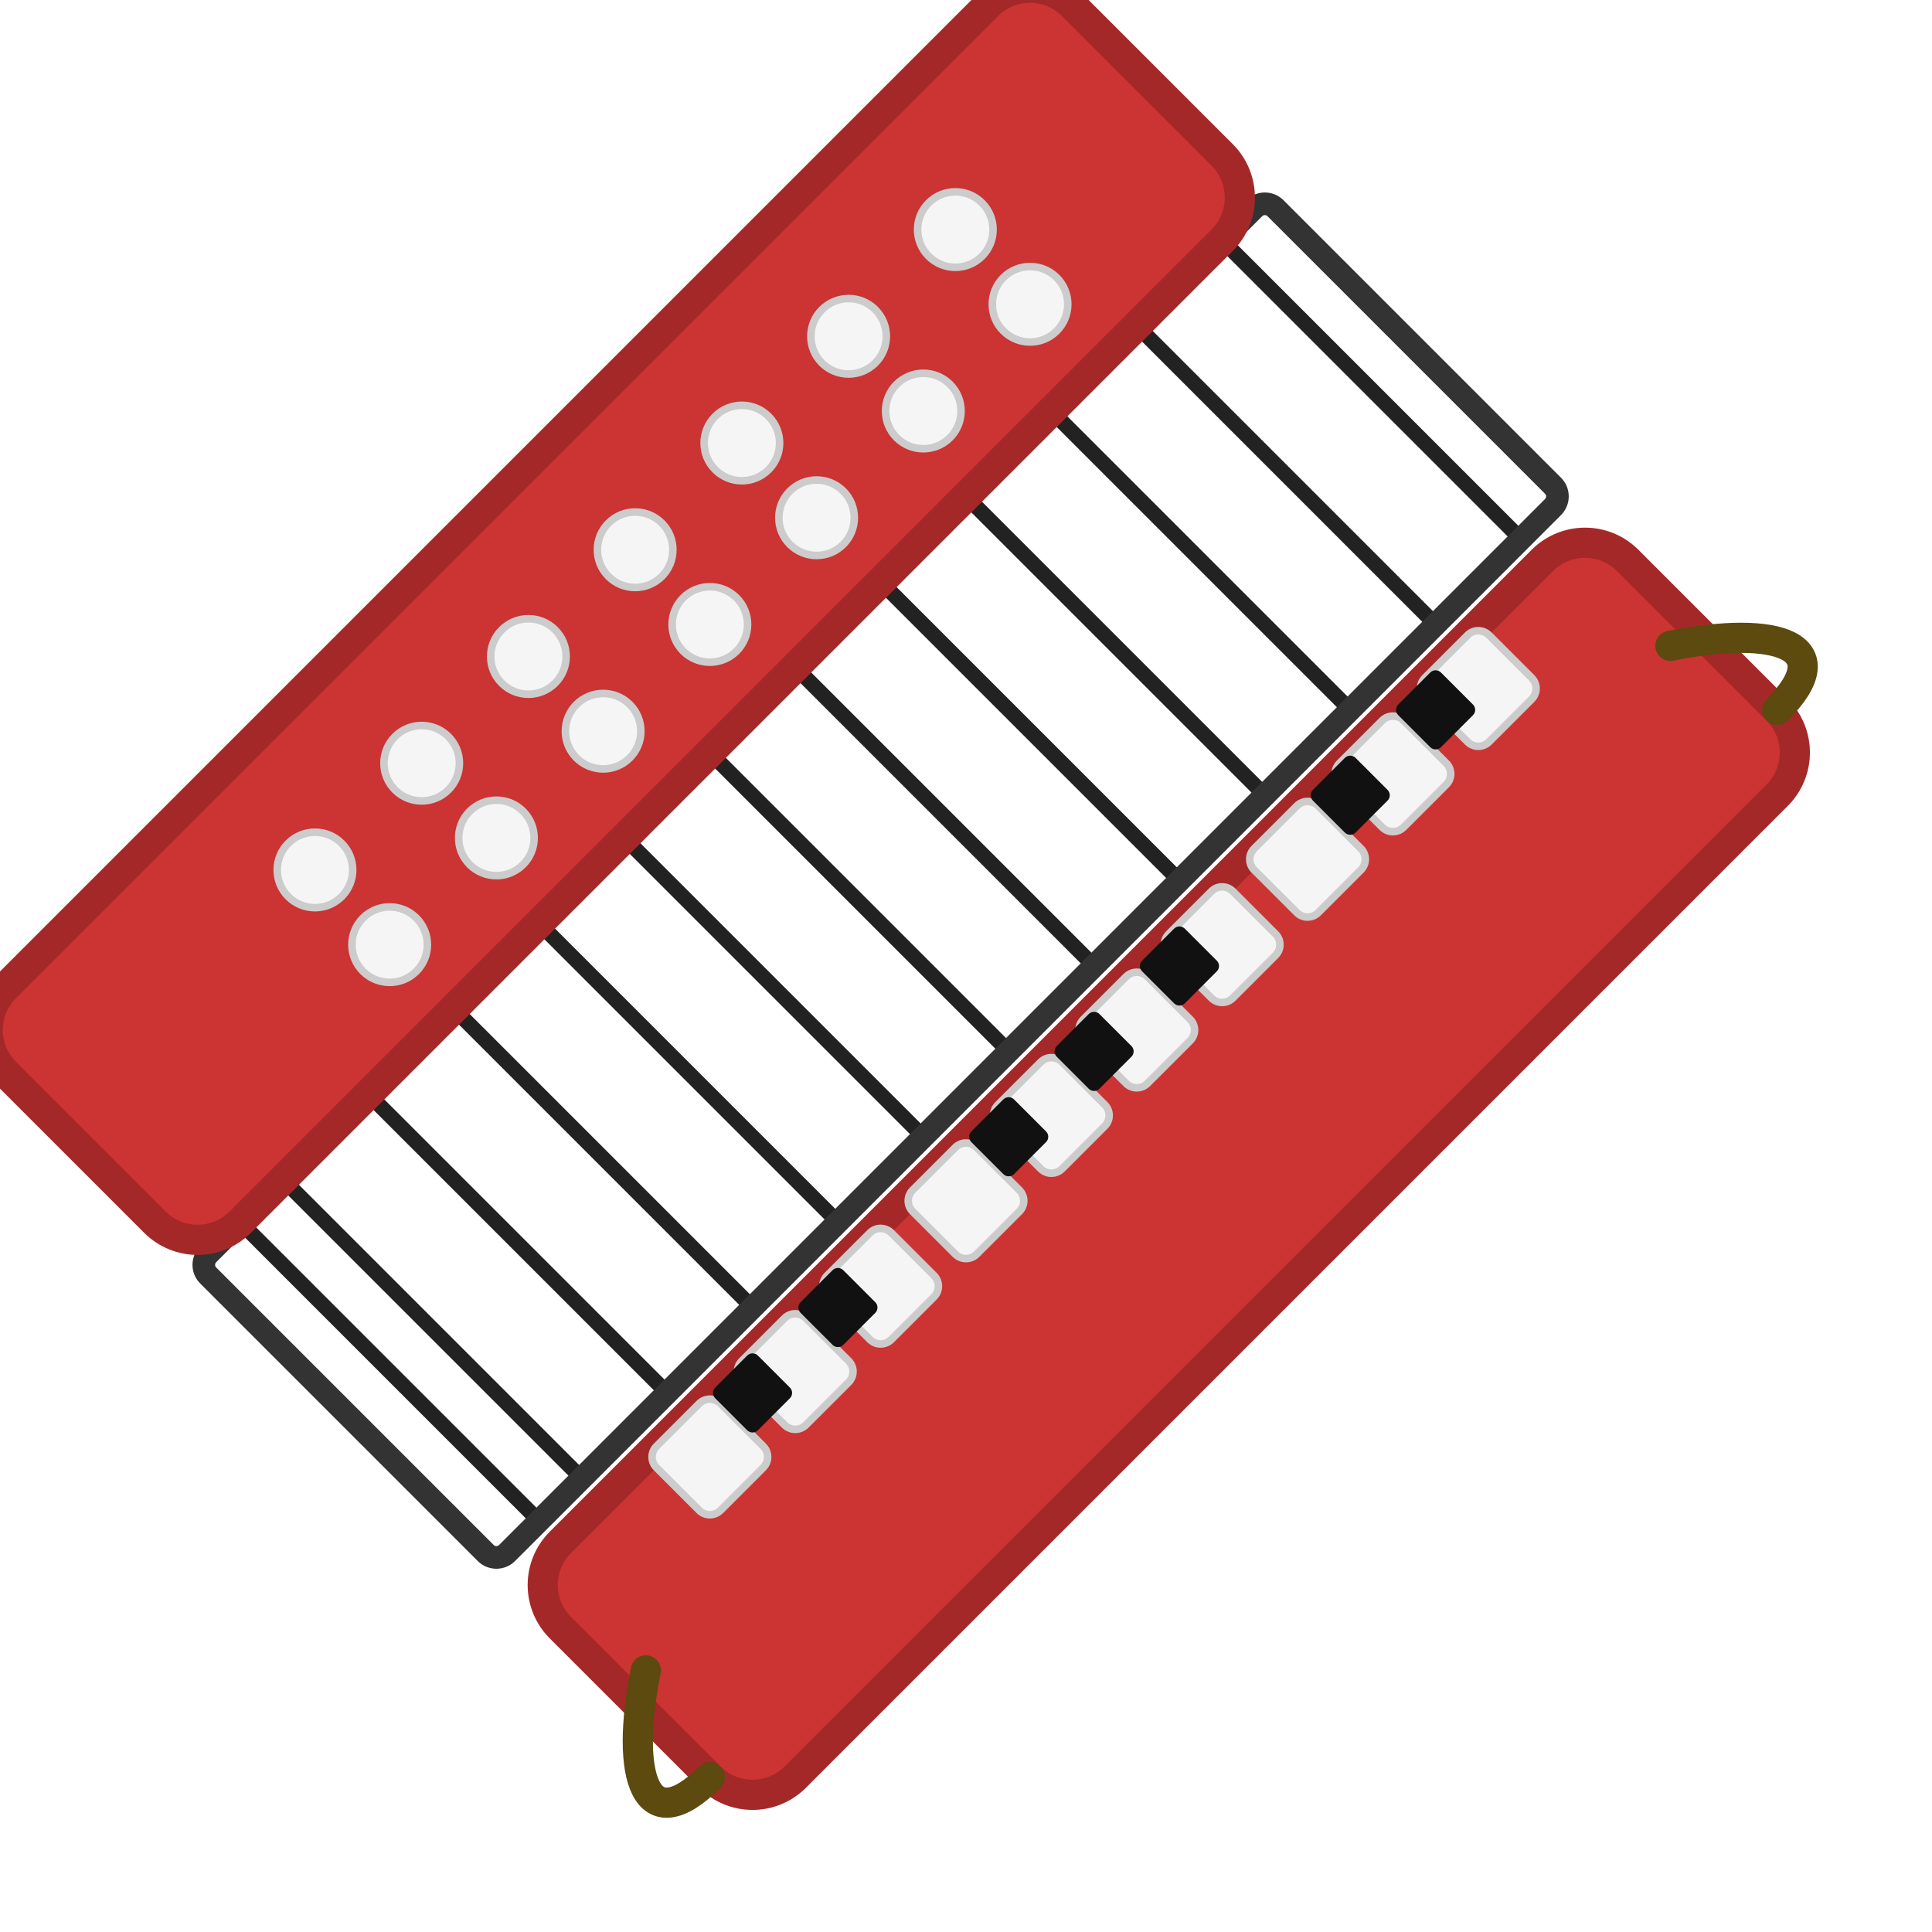
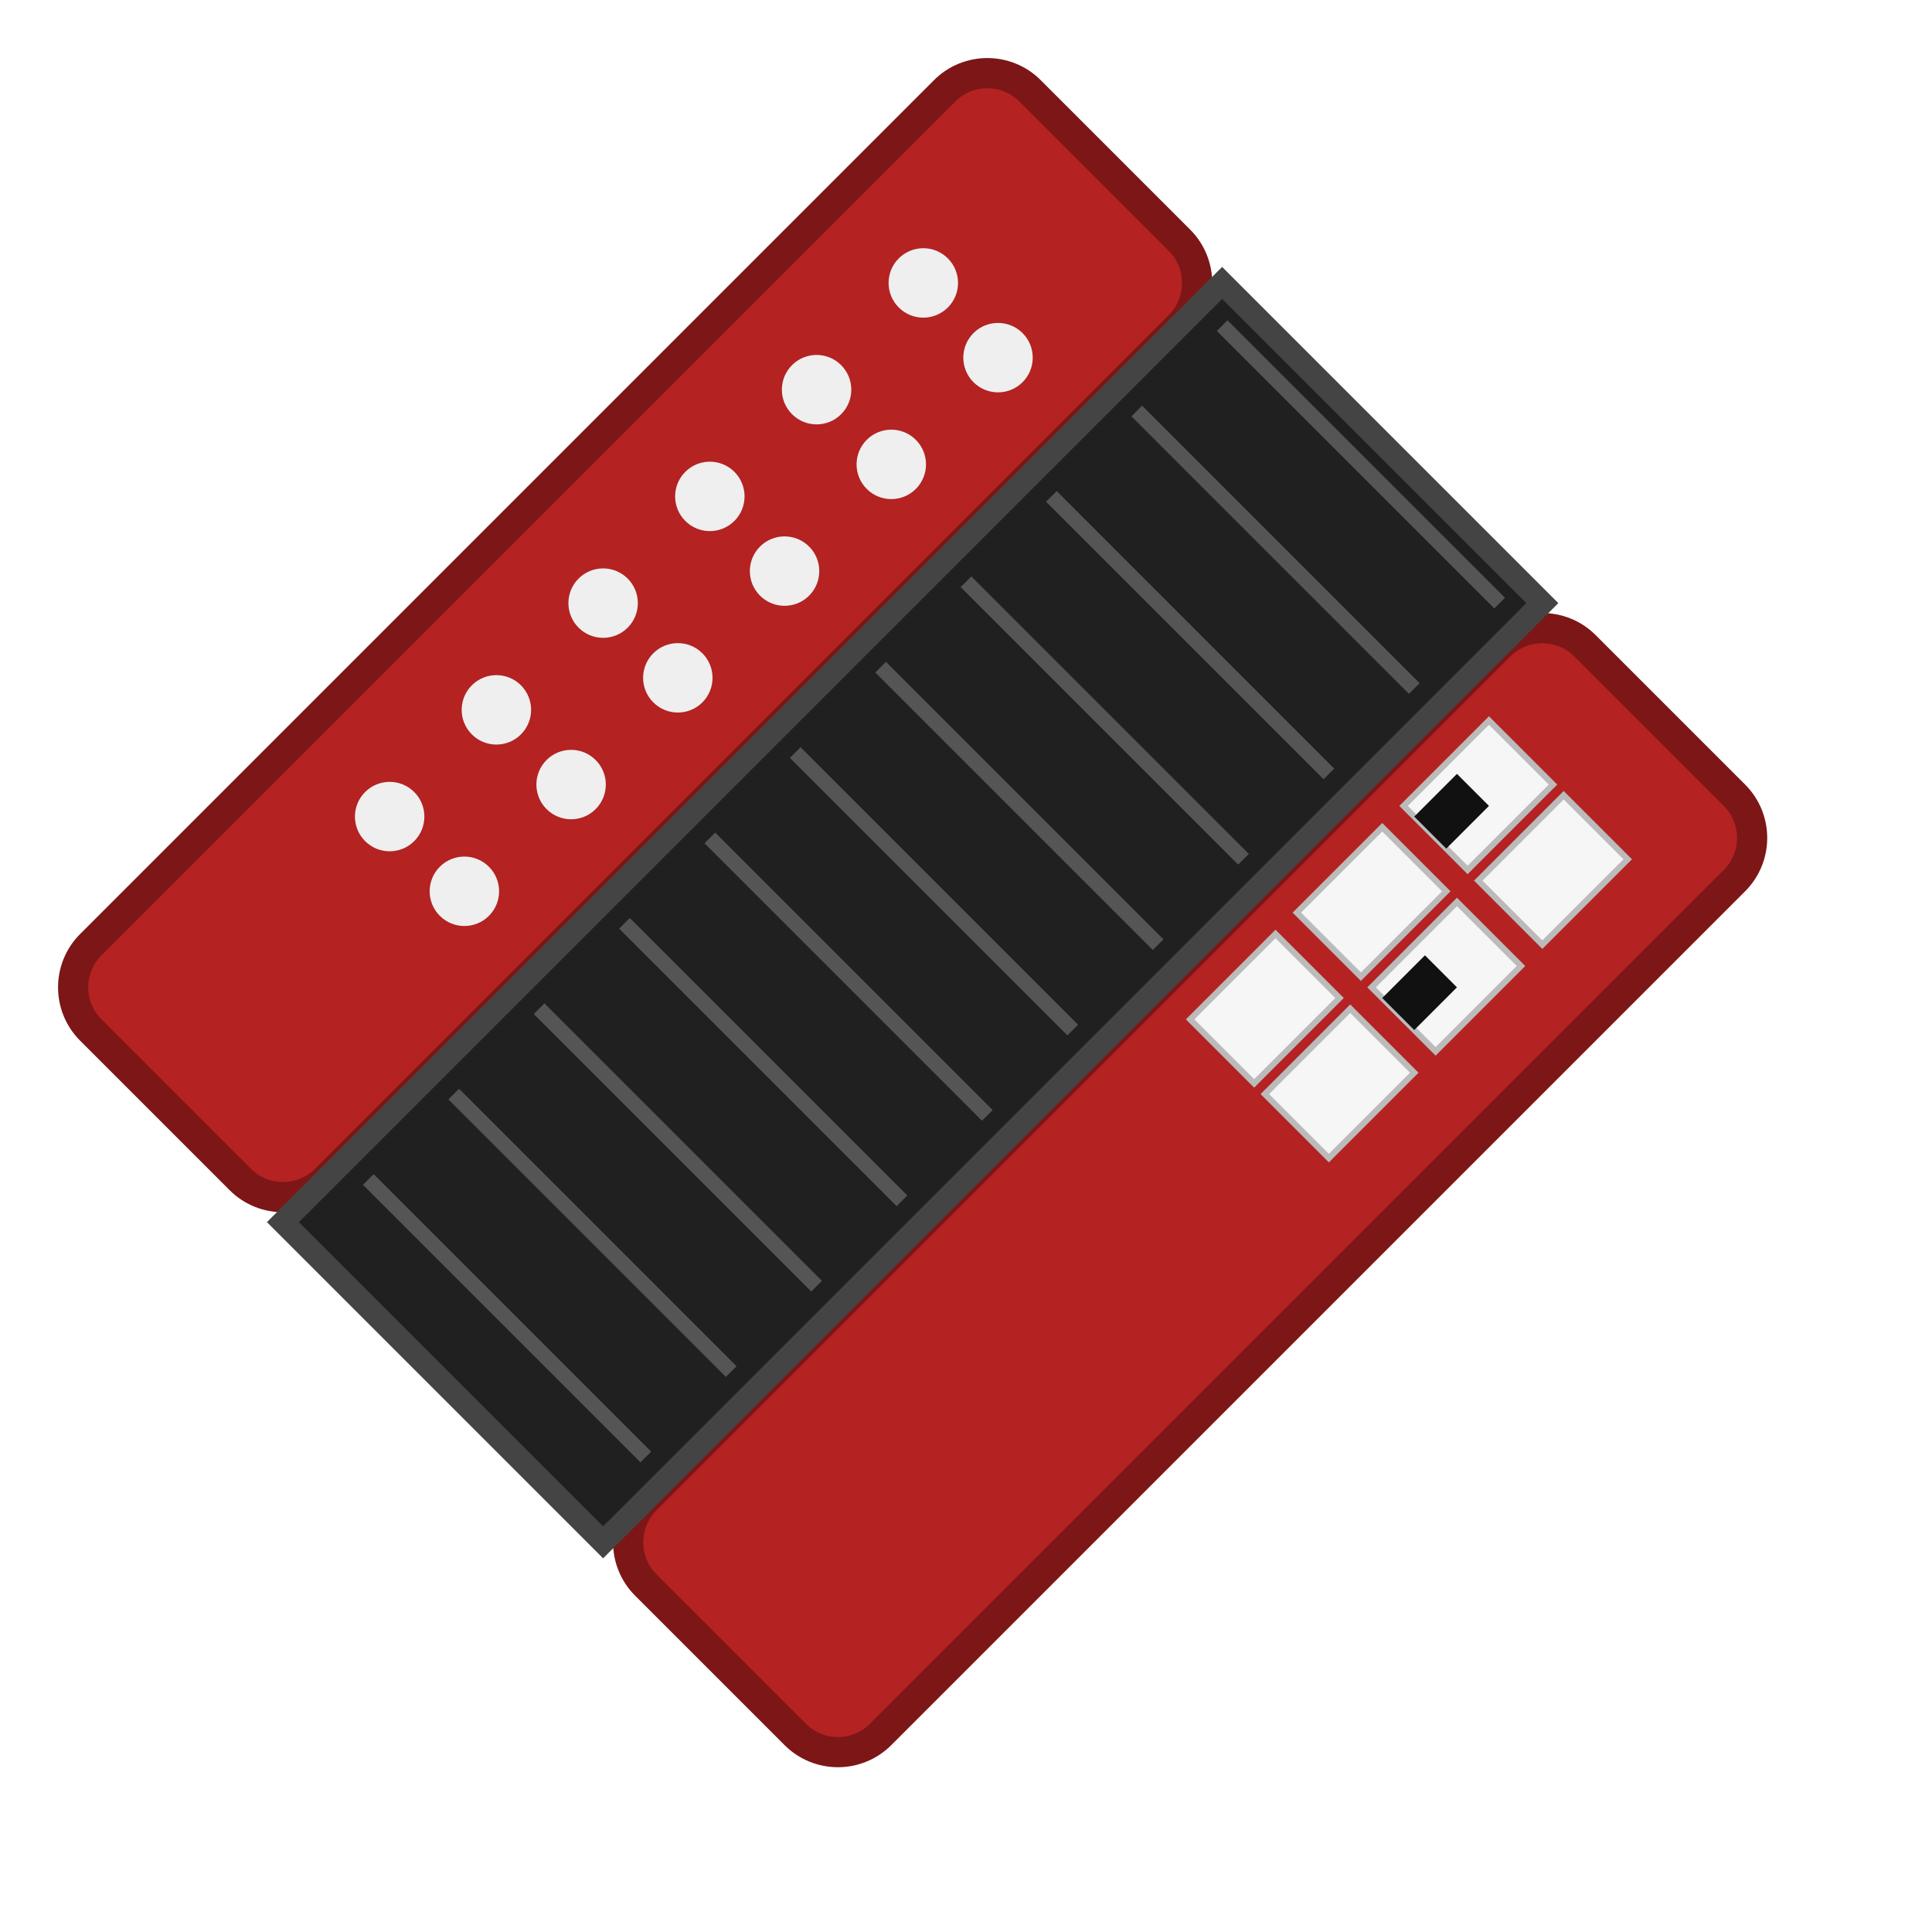
<svg xmlns="http://www.w3.org/2000/svg" viewBox="0 0 128 128" width="128" height="128">
-   <g transform="rotate(45, 64, 64)">
-     <rect x="72" y="14" width="22" height="100" rx="4" fill="#CC3333" stroke="#A52828" stroke-width="2" />
-     <rect x="72" y="24" width="6" height="6" rx="1" fill="#F5F5F5" stroke="#CCC" stroke-width="0.5" />
-     <rect x="72" y="32" width="6" height="6" rx="1" fill="#F5F5F5" stroke="#CCC" stroke-width="0.5" />
-     <rect x="72" y="40" width="6" height="6" rx="1" fill="#F5F5F5" stroke="#CCC" stroke-width="0.5" />
-     <rect x="72" y="48" width="6" height="6" rx="1" fill="#F5F5F5" stroke="#CCC" stroke-width="0.5" />
-     <rect x="72" y="56" width="6" height="6" rx="1" fill="#F5F5F5" stroke="#CCC" stroke-width="0.5" />
-     <rect x="72" y="64" width="6" height="6" rx="1" fill="#F5F5F5" stroke="#CCC" stroke-width="0.5" />
-     <rect x="72" y="72" width="6" height="6" rx="1" fill="#F5F5F5" stroke="#CCC" stroke-width="0.5" />
-     <rect x="72" y="80" width="6" height="6" rx="1" fill="#F5F5F5" stroke="#CCC" stroke-width="0.5" />
-     <rect x="72" y="88" width="6" height="6" rx="1" fill="#F5F5F5" stroke="#CCC" stroke-width="0.5" />
-     <rect x="72" y="96" width="6" height="6" rx="1" fill="#F5F5F5" stroke="#CCC" stroke-width="0.5" />
-     <rect x="72" y="28" width="4" height="4" rx="0.5" fill="#111" />
-     <rect x="72" y="36" width="4" height="4" rx="0.5" fill="#111" />
-     <rect x="72" y="52" width="4" height="4" rx="0.5" fill="#111" />
-     <rect x="72" y="60" width="4" height="4" rx="0.5" fill="#111" />
-     <rect x="72" y="68" width="4" height="4" rx="0.5" fill="#111" />
-     <rect x="72" y="84" width="4" height="4" rx="0.5" fill="#111" />
-     <rect x="72" y="92" width="4" height="4" rx="0.5" fill="#111" />
-     <line x1="42" y1="18" x2="70" y2="18" stroke="#222" stroke-width="1" />
-     <line x1="42" y1="26" x2="70" y2="26" stroke="#222" stroke-width="1" />
-     <line x1="42" y1="34" x2="70" y2="34" stroke="#222" stroke-width="1" />
-     <line x1="42" y1="42" x2="70" y2="42" stroke="#222" stroke-width="1" />
-     <line x1="42" y1="50" x2="70" y2="50" stroke="#222" stroke-width="1" />
-     <line x1="42" y1="58" x2="70" y2="58" stroke="#222" stroke-width="1" />
-     <line x1="42" y1="66" x2="70" y2="66" stroke="#222" stroke-width="1" />
-     <line x1="42" y1="74" x2="70" y2="74" stroke="#222" stroke-width="1" />
-     <line x1="42" y1="82" x2="70" y2="82" stroke="#222" stroke-width="1" />
-     <line x1="42" y1="90" x2="70" y2="90" stroke="#222" stroke-width="1" />
-     <line x1="42" y1="98" x2="70" y2="98" stroke="#222" stroke-width="1" />
-     <line x1="42" y1="106" x2="70" y2="106" stroke="#222" stroke-width="1" />
-     <line x1="42" y1="110" x2="70" y2="110" stroke="#222" stroke-width="1" />
-     <rect x="42" y="14" width="28" height="100" rx="1" fill="none" stroke="#333" stroke-width="1.5" />
-     <rect x="20" y="14" width="22" height="100" rx="4" fill="#CC3333" stroke="#A52828" stroke-width="2" />
-     <circle cx="29" cy="30" r="2.5" fill="#F5F5F5" stroke="#CCC" stroke-width="0.5" />
-     <circle cx="36" cy="30" r="2.5" fill="#F5F5F5" stroke="#CCC" stroke-width="0.5" />
-     <circle cx="29" cy="40" r="2.5" fill="#F5F5F5" stroke="#CCC" stroke-width="0.5" />
-     <circle cx="36" cy="40" r="2.5" fill="#F5F5F5" stroke="#CCC" stroke-width="0.5" />
-     <circle cx="29" cy="50" r="2.5" fill="#F5F5F5" stroke="#CCC" stroke-width="0.5" />
-     <circle cx="36" cy="50" r="2.5" fill="#F5F5F5" stroke="#CCC" stroke-width="0.5" />
-     <circle cx="29" cy="60" r="2.5" fill="#F5F5F5" stroke="#CCC" stroke-width="0.5" />
-     <circle cx="36" cy="60" r="2.5" fill="#F5F5F5" stroke="#CCC" stroke-width="0.5" />
-     <circle cx="29" cy="70" r="2.5" fill="#F5F5F5" stroke="#CCC" stroke-width="0.5" />
-     <circle cx="36" cy="70" r="2.5" fill="#F5F5F5" stroke="#CCC" stroke-width="0.5" />
-     <circle cx="29" cy="80" r="2.5" fill="#F5F5F5" stroke="#CCC" stroke-width="0.5" />
-     <circle cx="36" cy="80" r="2.5" fill="#F5F5F5" stroke="#CCC" stroke-width="0.5" />
-     <circle cx="29" cy="90" r="2.5" fill="#F5F5F5" stroke="#CCC" stroke-width="0.5" />
-     <circle cx="36" cy="90" r="2.5" fill="#F5F5F5" stroke="#CCC" stroke-width="0.5" />
-     <path d="M 82 16 C 86 10, 90 8, 90 14" fill="none" stroke="#5C4A0E" stroke-width="2" stroke-linecap="round" />
-     <path d="M 82 112 C 86 118, 90 120, 90 114" fill="none" stroke="#5C4A0E" stroke-width="2" stroke-linecap="round" />
+   <g transform="rotate(45,64,64)">
+     <rect x="22" y="20" width="22" height="88" rx="4" fill="#B42222" stroke="#7D1616" stroke-width="2" />
+     <rect x="74" y="20" width="22" height="88" rx="4" fill="#B42222" stroke="#7D1616" stroke-width="2" />
+     <rect x="44" y="20" width="30" height="88" fill="#202020" stroke="#444" stroke-width="1.5" />
+     <g stroke="#555" stroke-width="1">
+       <line x1="46" y1="22" x2="72" y2="22" />
+       <line x1="46" y1="30" x2="72" y2="30" />
+       <line x1="46" y1="38" x2="72" y2="38" />
+       <line x1="46" y1="46" x2="72" y2="46" />
+       <line x1="46" y1="54" x2="72" y2="54" />
+       <line x1="46" y1="62" x2="72" y2="62" />
+       <line x1="46" y1="70" x2="72" y2="70" />
+       <line x1="46" y1="78" x2="72" y2="78" />
+       <line x1="46" y1="86" x2="72" y2="86" />
+       <line x1="46" y1="94" x2="72" y2="94" />
+       <line x1="46" y1="102" x2="72" y2="102" />
+     </g>
+     <g fill="#EFEFEF">
+       <circle cx="30" cy="34" r="2.3" />
+       <circle cx="37" cy="34" r="2.3" />
+       <circle cx="30" cy="44" r="2.3" />
+       <circle cx="37" cy="44" r="2.3" />
+       <circle cx="30" cy="54" r="2.3" />
+       <circle cx="37" cy="54" r="2.3" />
+       <circle cx="30" cy="64" r="2.3" />
+       <circle cx="37" cy="64" r="2.3" />
+       <circle cx="30" cy="74" r="2.3" />
+       <circle cx="37" cy="74" r="2.3" />
+       <circle cx="30" cy="84" r="2.3" />
+       <circle cx="37" cy="84" r="2.3" />
+     </g>
+     <g>
+       <rect x="77" y="28" width="6" height="8" fill="#f6f6f6" stroke="#bbb" stroke-width="0.4" />
+       <rect x="84" y="28" width="6" height="8" fill="#f6f6f6" stroke="#bbb" stroke-width="0.4" />
+       <rect x="77" y="38" width="6" height="8" fill="#f6f6f6" stroke="#bbb" stroke-width="0.4" />
+       <rect x="84" y="38" width="6" height="8" fill="#f6f6f6" stroke="#bbb" stroke-width="0.4" />
+       <rect x="77" y="48" width="6" height="8" fill="#f6f6f6" stroke="#bbb" stroke-width="0.4" />
+       <rect x="84" y="48" width="6" height="8" fill="#f6f6f6" stroke="#bbb" stroke-width="0.4" />
+       <rect x="78" y="32" width="3" height="4" fill="#111" />
+       <rect x="85" y="42" width="3" height="4" fill="#111" />
+     </g>
  </g>
</svg>
